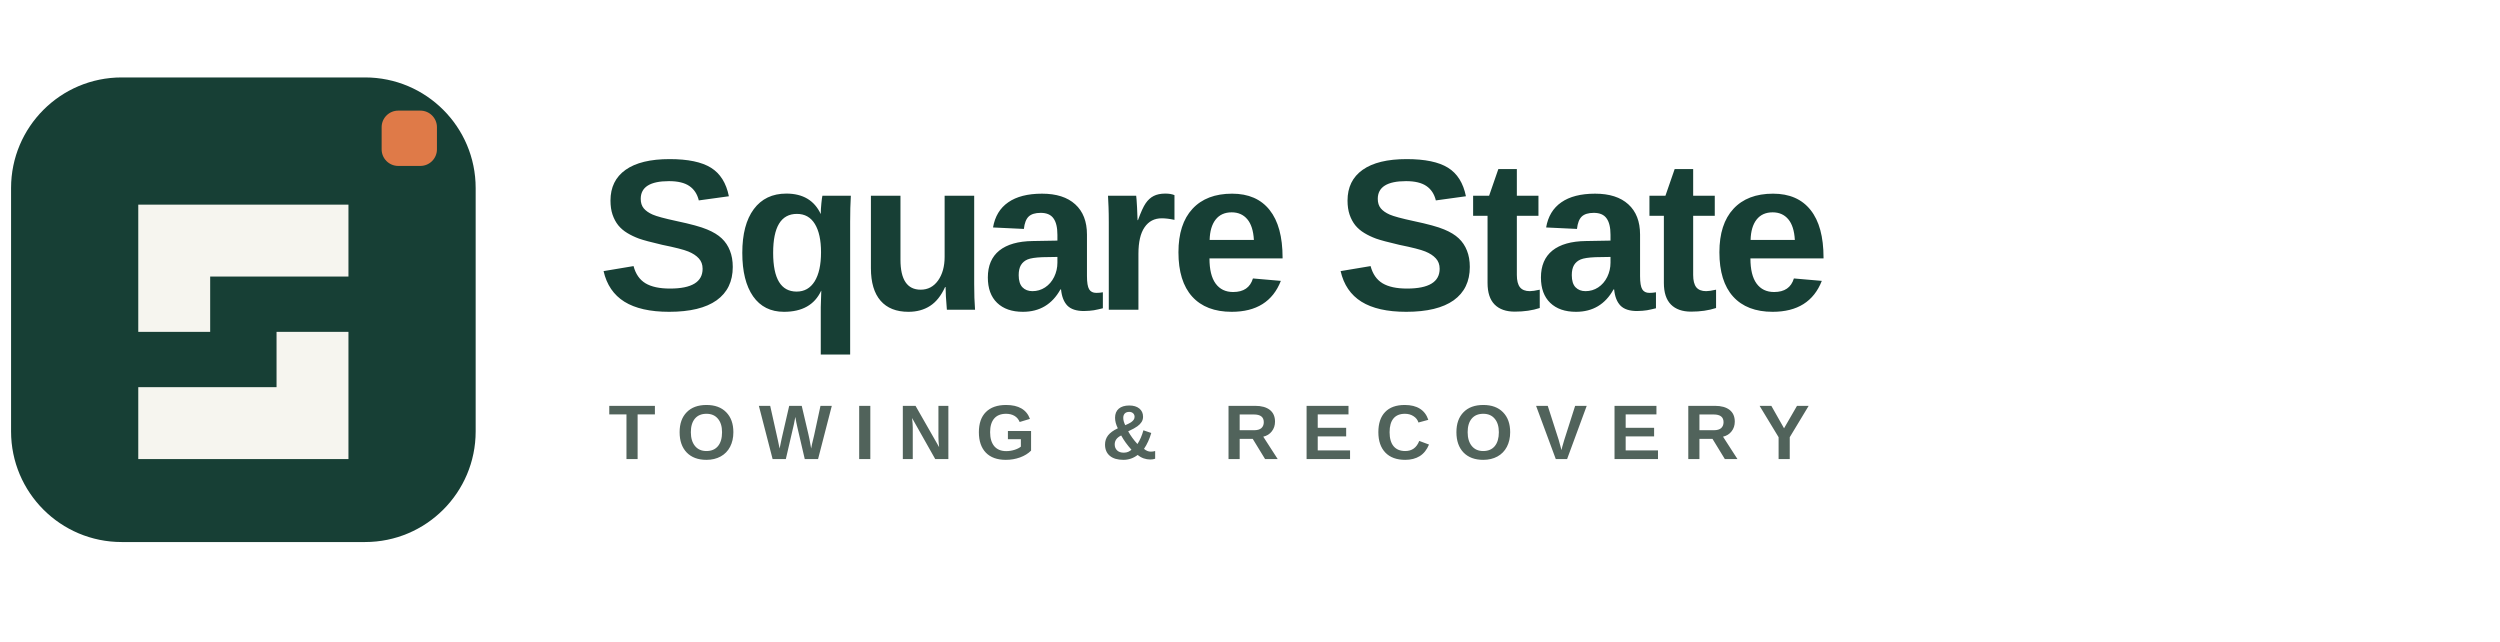
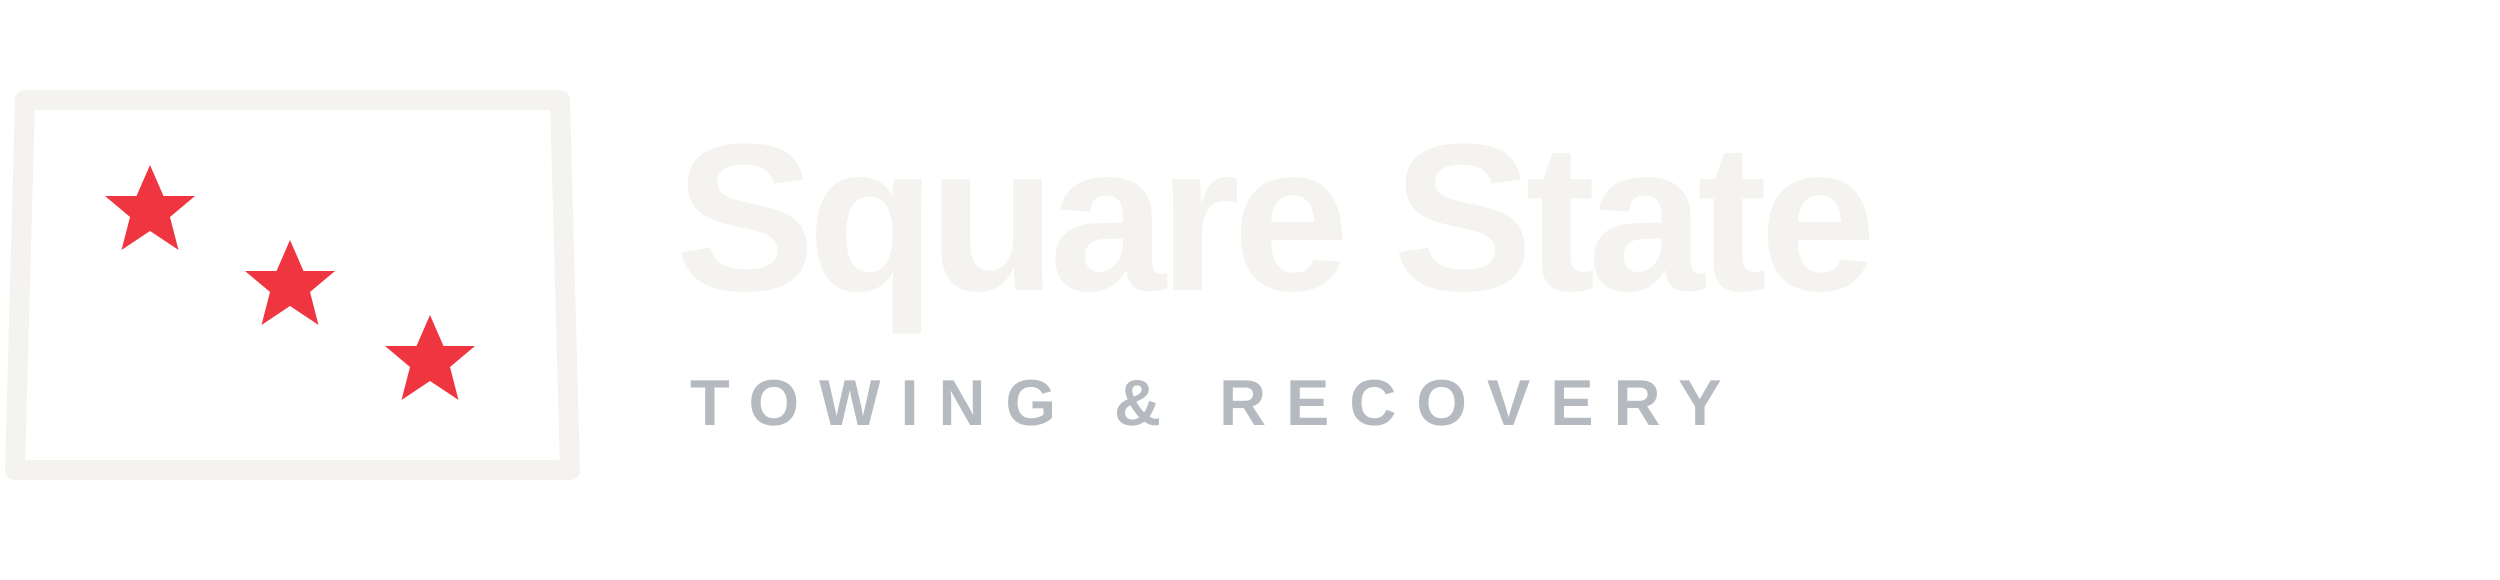
- <svg xmlns="http://www.w3.org/2000/svg" viewBox="0 0 452 116" role="img">
-   <rect x="2" y="14" width="84" height="84" rx="20" fill="#173f35" />
-   <path d="M25 37h38v13H38v10h25v23H25V70h25V60H25Z" fill="#f6f5ef" />
-   <rect x="69" y="20" width="10" height="10" rx="3" fill="#df7a48" />
-   <text x="108" y="56" font-family="Arial,sans-serif" font-size="39" font-weight="700" letter-spacing="-1.4" fill="#173f35">Square State</text>
-   <text x="110" y="83" font-family="Arial,sans-serif" font-size="14" font-weight="600" letter-spacing="4" fill="#51635b">TOWING &amp; RECOVERY</text>
+ <svg xmlns="http://www.w3.org/2000/svg" viewBox="0 0 500 116">
+   <path d="M5 20H112L114 94H3Z" fill="none" stroke="#f4f3ef" stroke-width="4" stroke-linejoin="round" />
+   <g transform="translate(30 42)">
+     <path d="M0-9 2.7-2.8 9-2.8 4 1.4 5.7 8 0 4.2-5.7 8-4 1.4-9-2.8-2.7-2.8Z" fill="#ef3540" />
+   </g>
+   <g transform="translate(58 57)">
+     <path d="M0-9 2.7-2.8 9-2.8 4 1.4 5.7 8 0 4.2-5.7 8-4 1.4-9-2.8-2.7-2.8Z" fill="#ef3540" />
+   </g>
+   <g transform="translate(86 72)">
+     <path d="M0-9 2.7-2.8 9-2.8 4 1.4 5.7 8 0 4.2-5.7 8-4 1.4-9-2.8-2.7-2.8Z" fill="#ef3540" />
+   </g>
+   <text x="135" y="58" font-family="Arial,sans-serif" font-size="42" font-weight="700" letter-spacing="-1.5" fill="#f4f3ef">Square State</text>
+   <text x="138" y="85" font-family="Arial,sans-serif" font-size="13" font-weight="600" letter-spacing="4" fill="#b5bac1">TOWING &amp; RECOVERY</text>
</svg>
